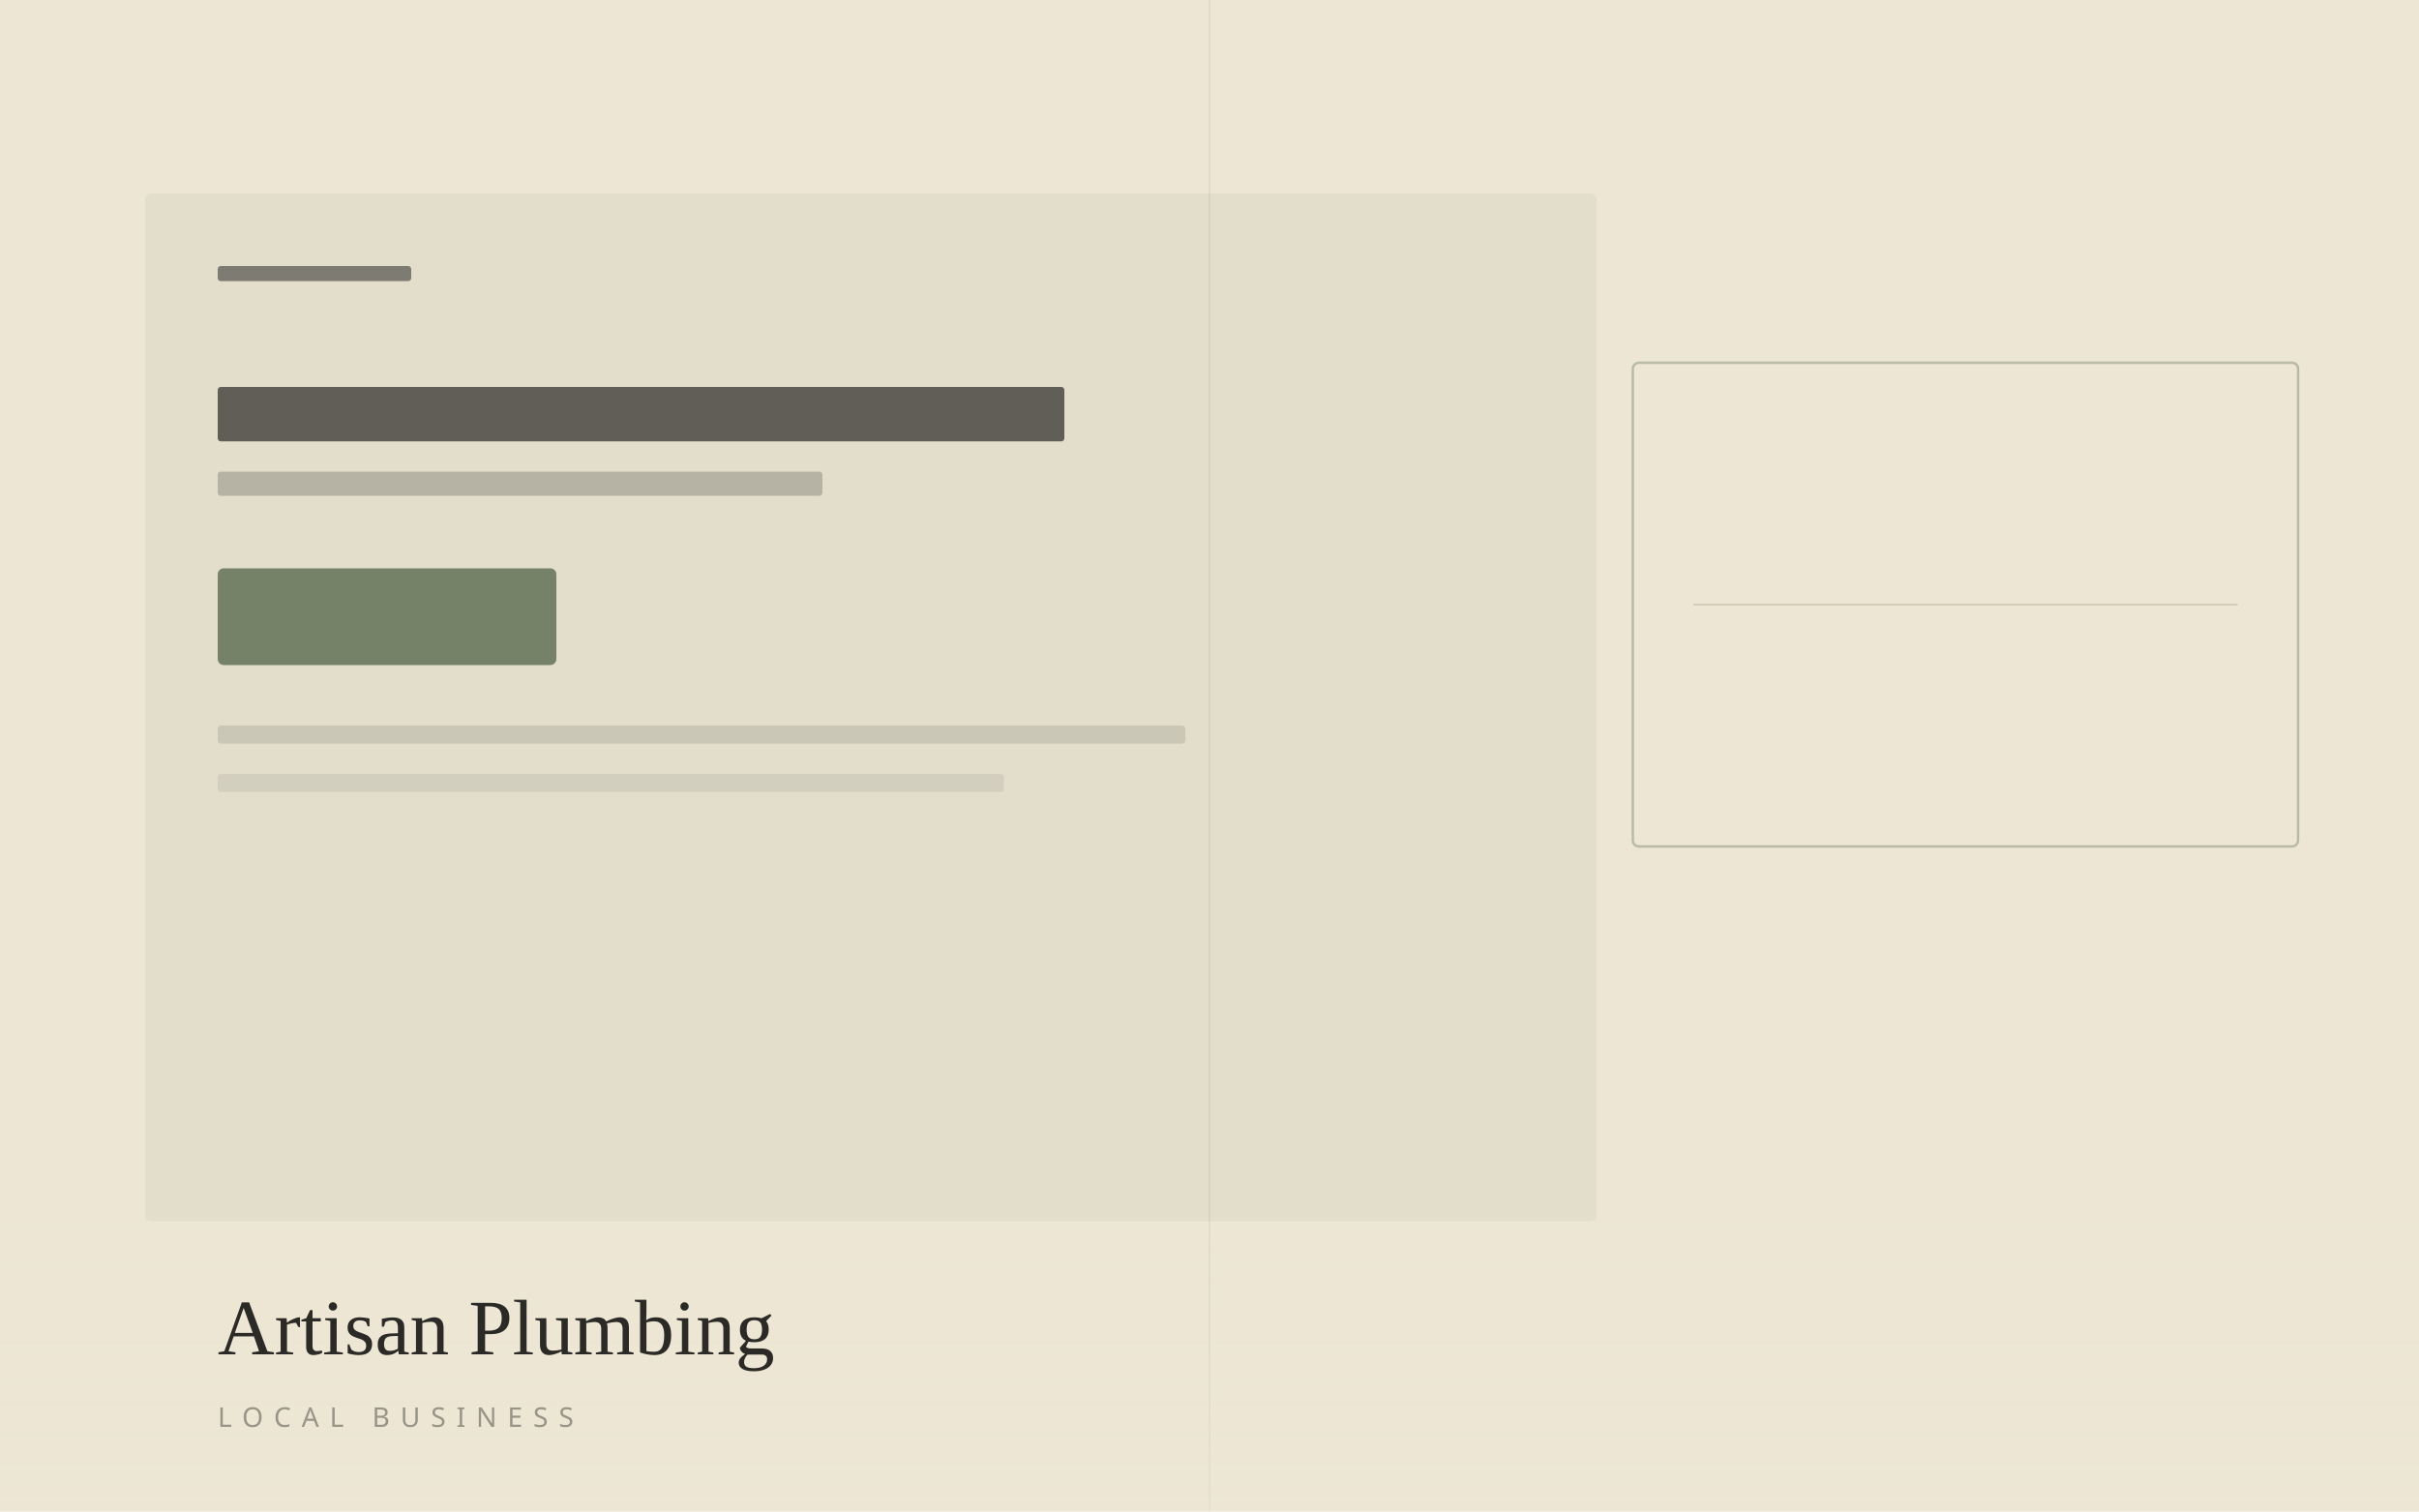
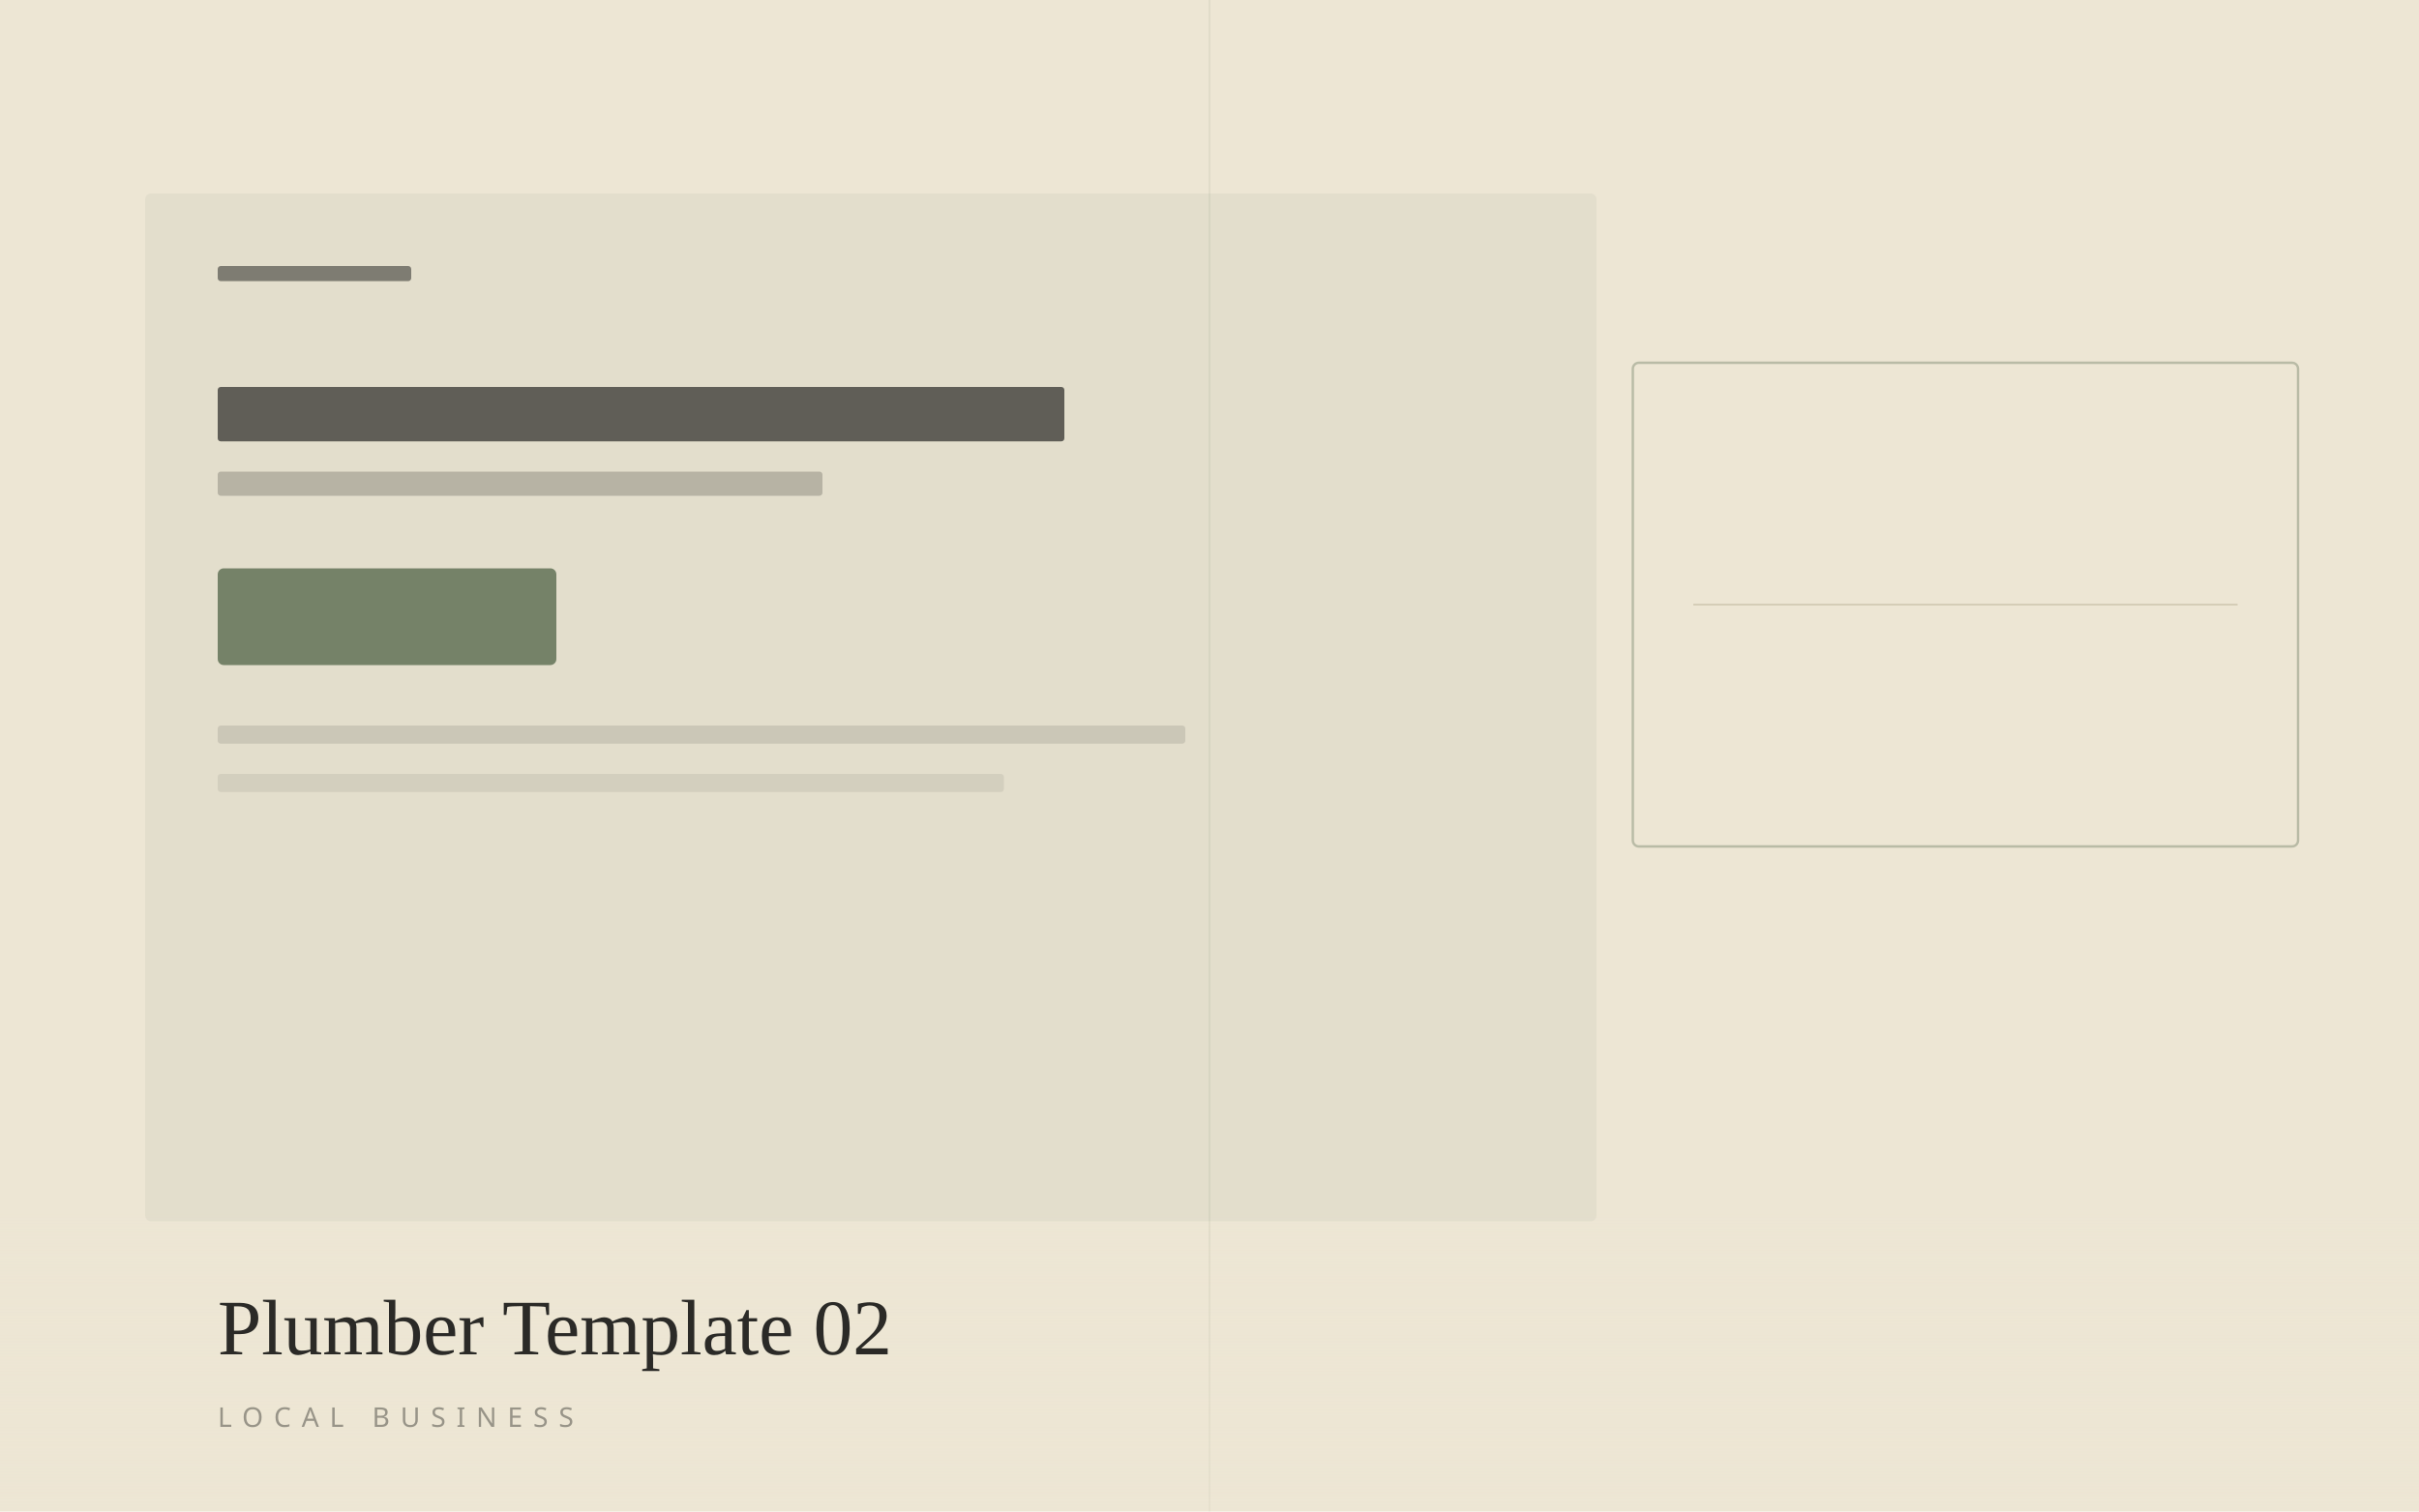
<svg xmlns="http://www.w3.org/2000/svg" width="800" height="500" viewBox="0 0 800 500" fill="none">
  <rect width="800" height="500" fill="#EDE6D4" />
  <defs>
    <linearGradient id="fade" x1="0" y1="0" x2="0" y2="1">
      <stop offset="0%" stop-color="#EDE6D4" stop-opacity="0" />
      <stop offset="100%" stop-color="#EDE6D4" stop-opacity="0.4" />
    </linearGradient>
  </defs>
  <rect x="540" y="120" width="220" height="160" fill="none" stroke="#5A6B4F" stroke-width="0.8" opacity="0.35" rx="2" />
  <line x1="560" y1="200" x2="740" y2="200" stroke="#8A7A5A" stroke-width="0.5" opacity="0.3" />
  <line x1="400" y1="0" x2="400" y2="500" stroke="#5A6B4F" stroke-width="0.5" opacity="0.1" />
  <rect x="48" y="64" width="480" height="340" fill="rgba(31,61,51,0.05)" rx="2" />
  <rect x="72" y="88" width="64" height="5" fill="#1A1A18" opacity="0.5" rx="1" />
  <rect x="72" y="128" width="280" height="18" fill="#1A1A18" opacity="0.65" rx="1" />
  <rect x="72" y="156" width="200" height="8" fill="#1A1A18" opacity="0.22" rx="1" />
  <rect x="72" y="188" width="112" height="32" fill="#5A6B4F" opacity="0.8" rx="2" />
  <rect x="72" y="240" width="320" height="6" fill="#1A1A18" opacity="0.12" rx="1" />
  <rect x="72" y="256" width="260" height="6" fill="#1A1A18" opacity="0.08" rx="1" />
  <rect x="0" y="400" width="800" height="100" fill="url(#fade)" />
-   <text x="72" y="448" font-family="Georgia, 'Times New Roman', serif" font-size="26" fill="#1A1A18" opacity="0.92">Artisan Plumbing</text>
+   <text x="72" y="448" font-family="Georgia, 'Times New Roman', serif" font-size="26" fill="#1A1A18" opacity="0.92">Plumber Template 02</text>
  <text x="72" y="472" font-family="system-ui, sans-serif" font-size="9" letter-spacing="3.5" fill="rgba(26,26,24,0.4)">LOCAL BUSINESS</text>
</svg>
